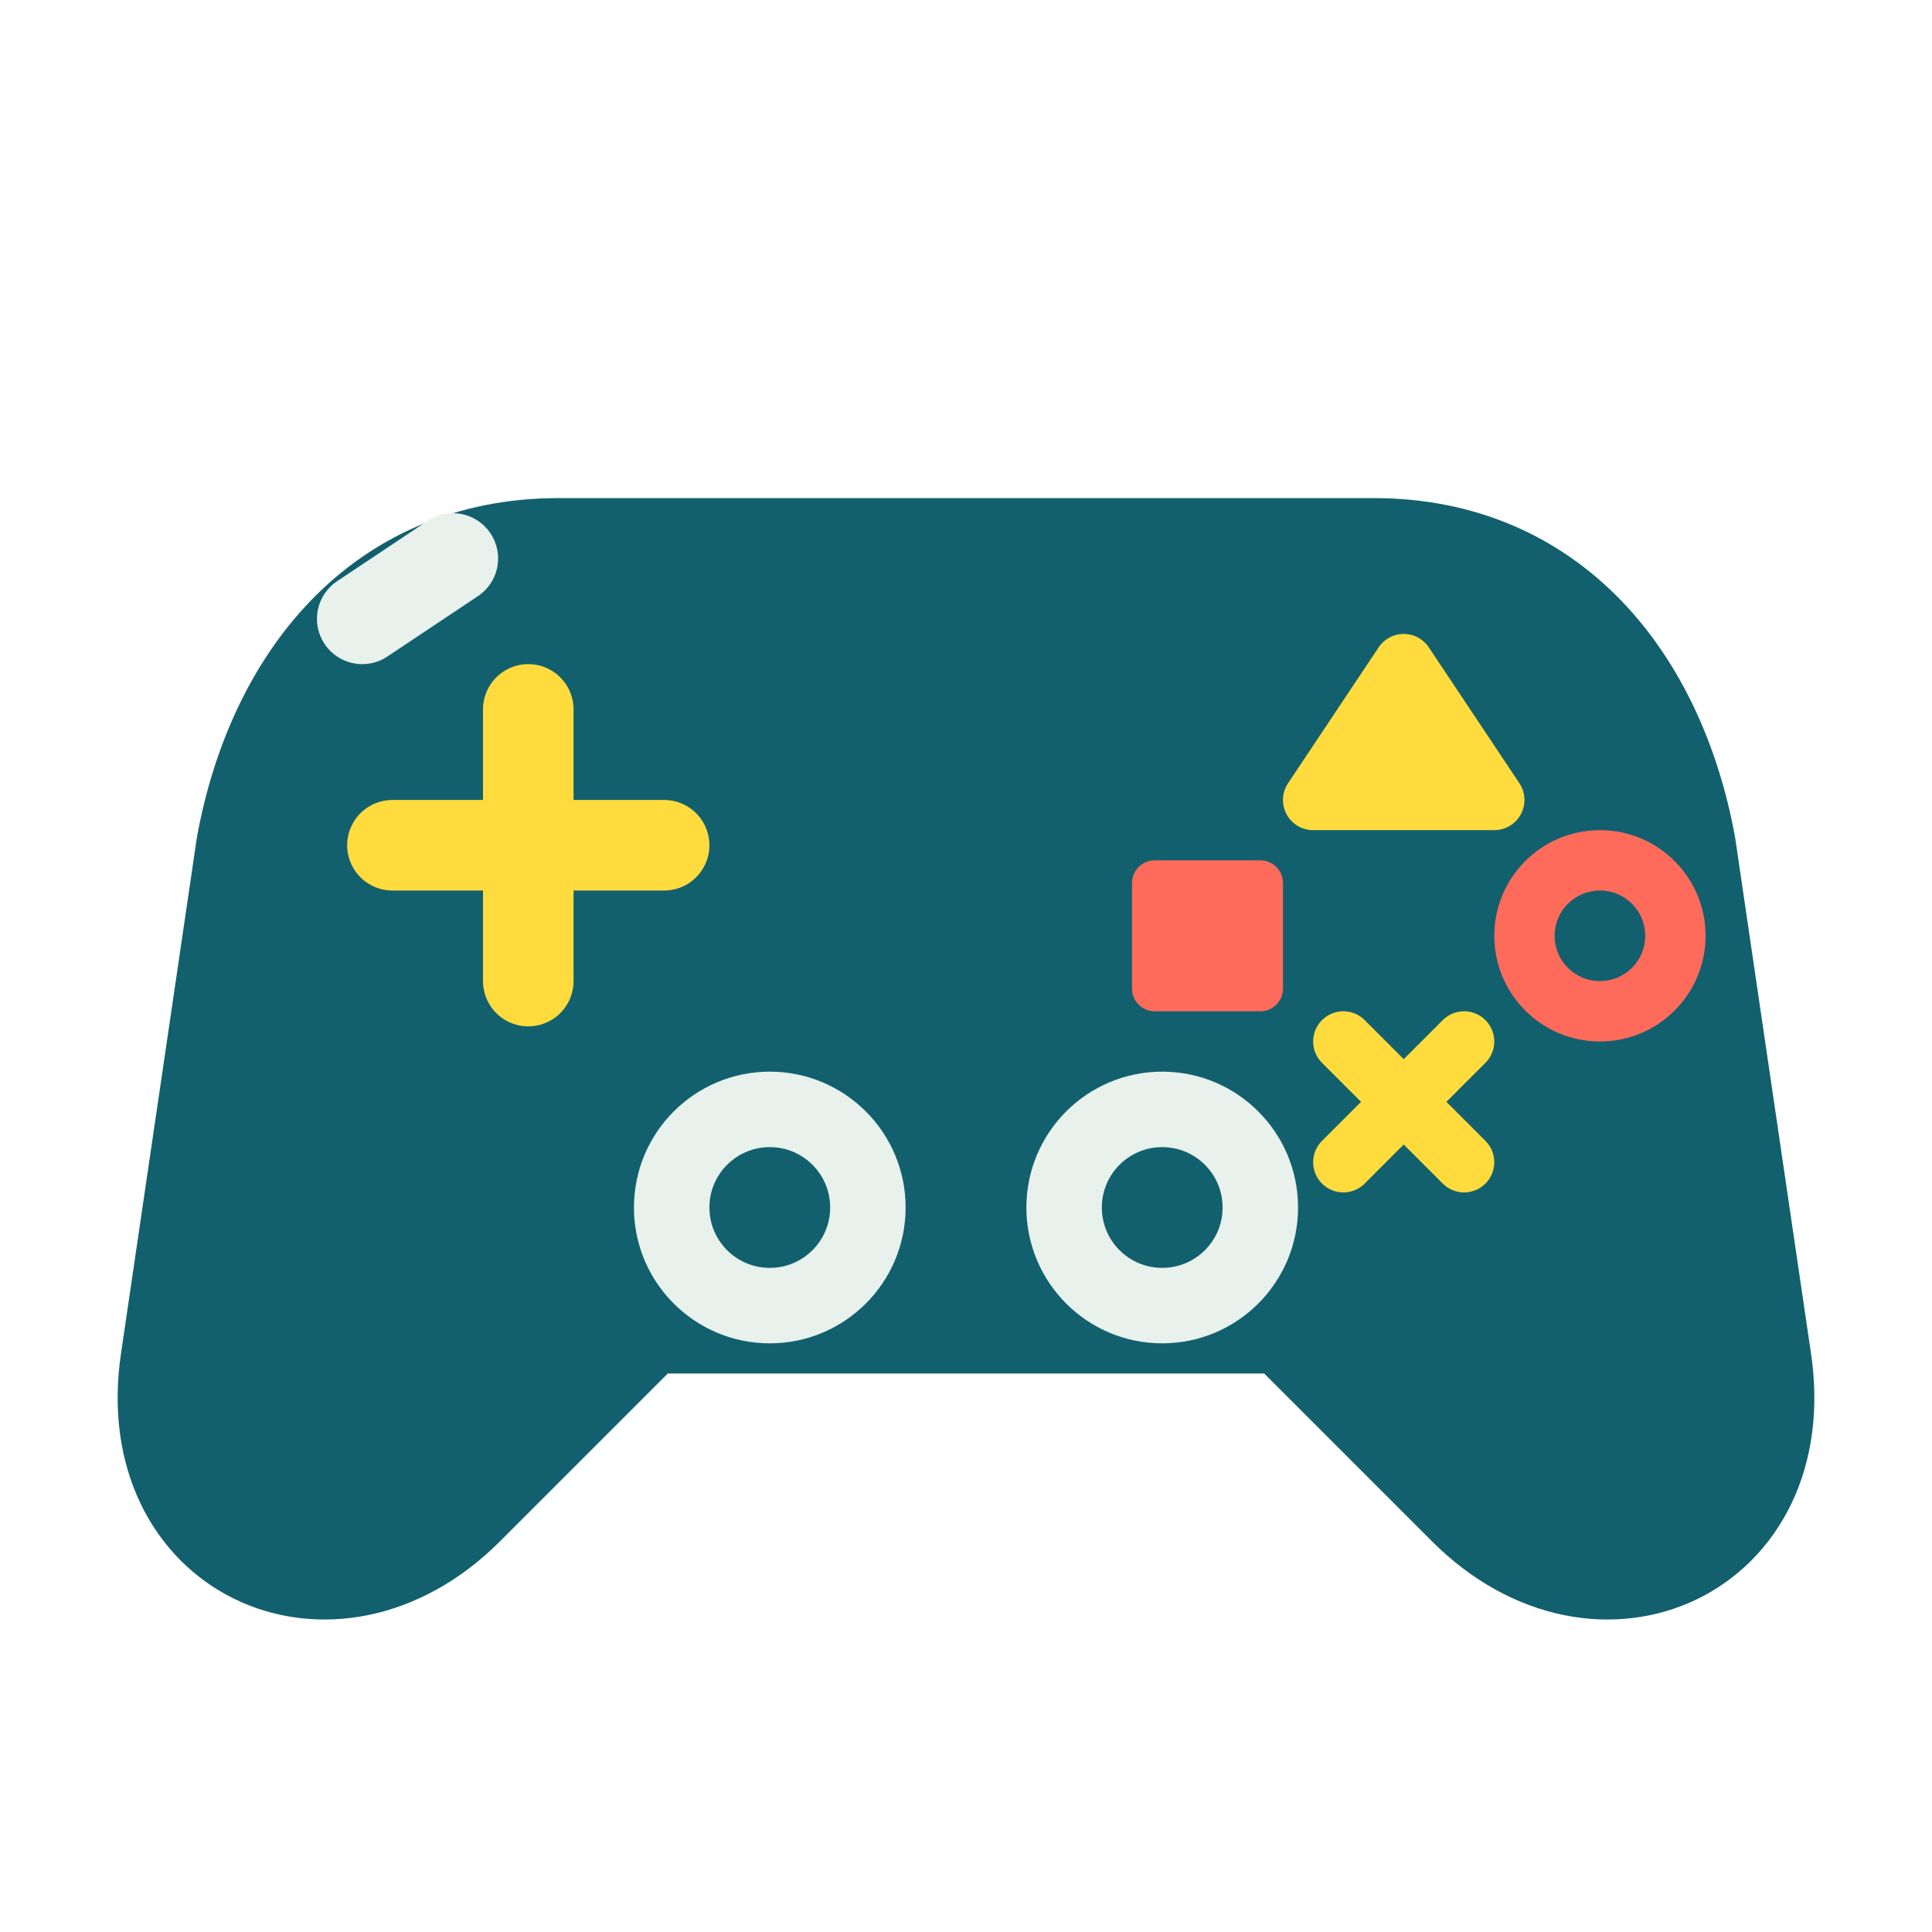
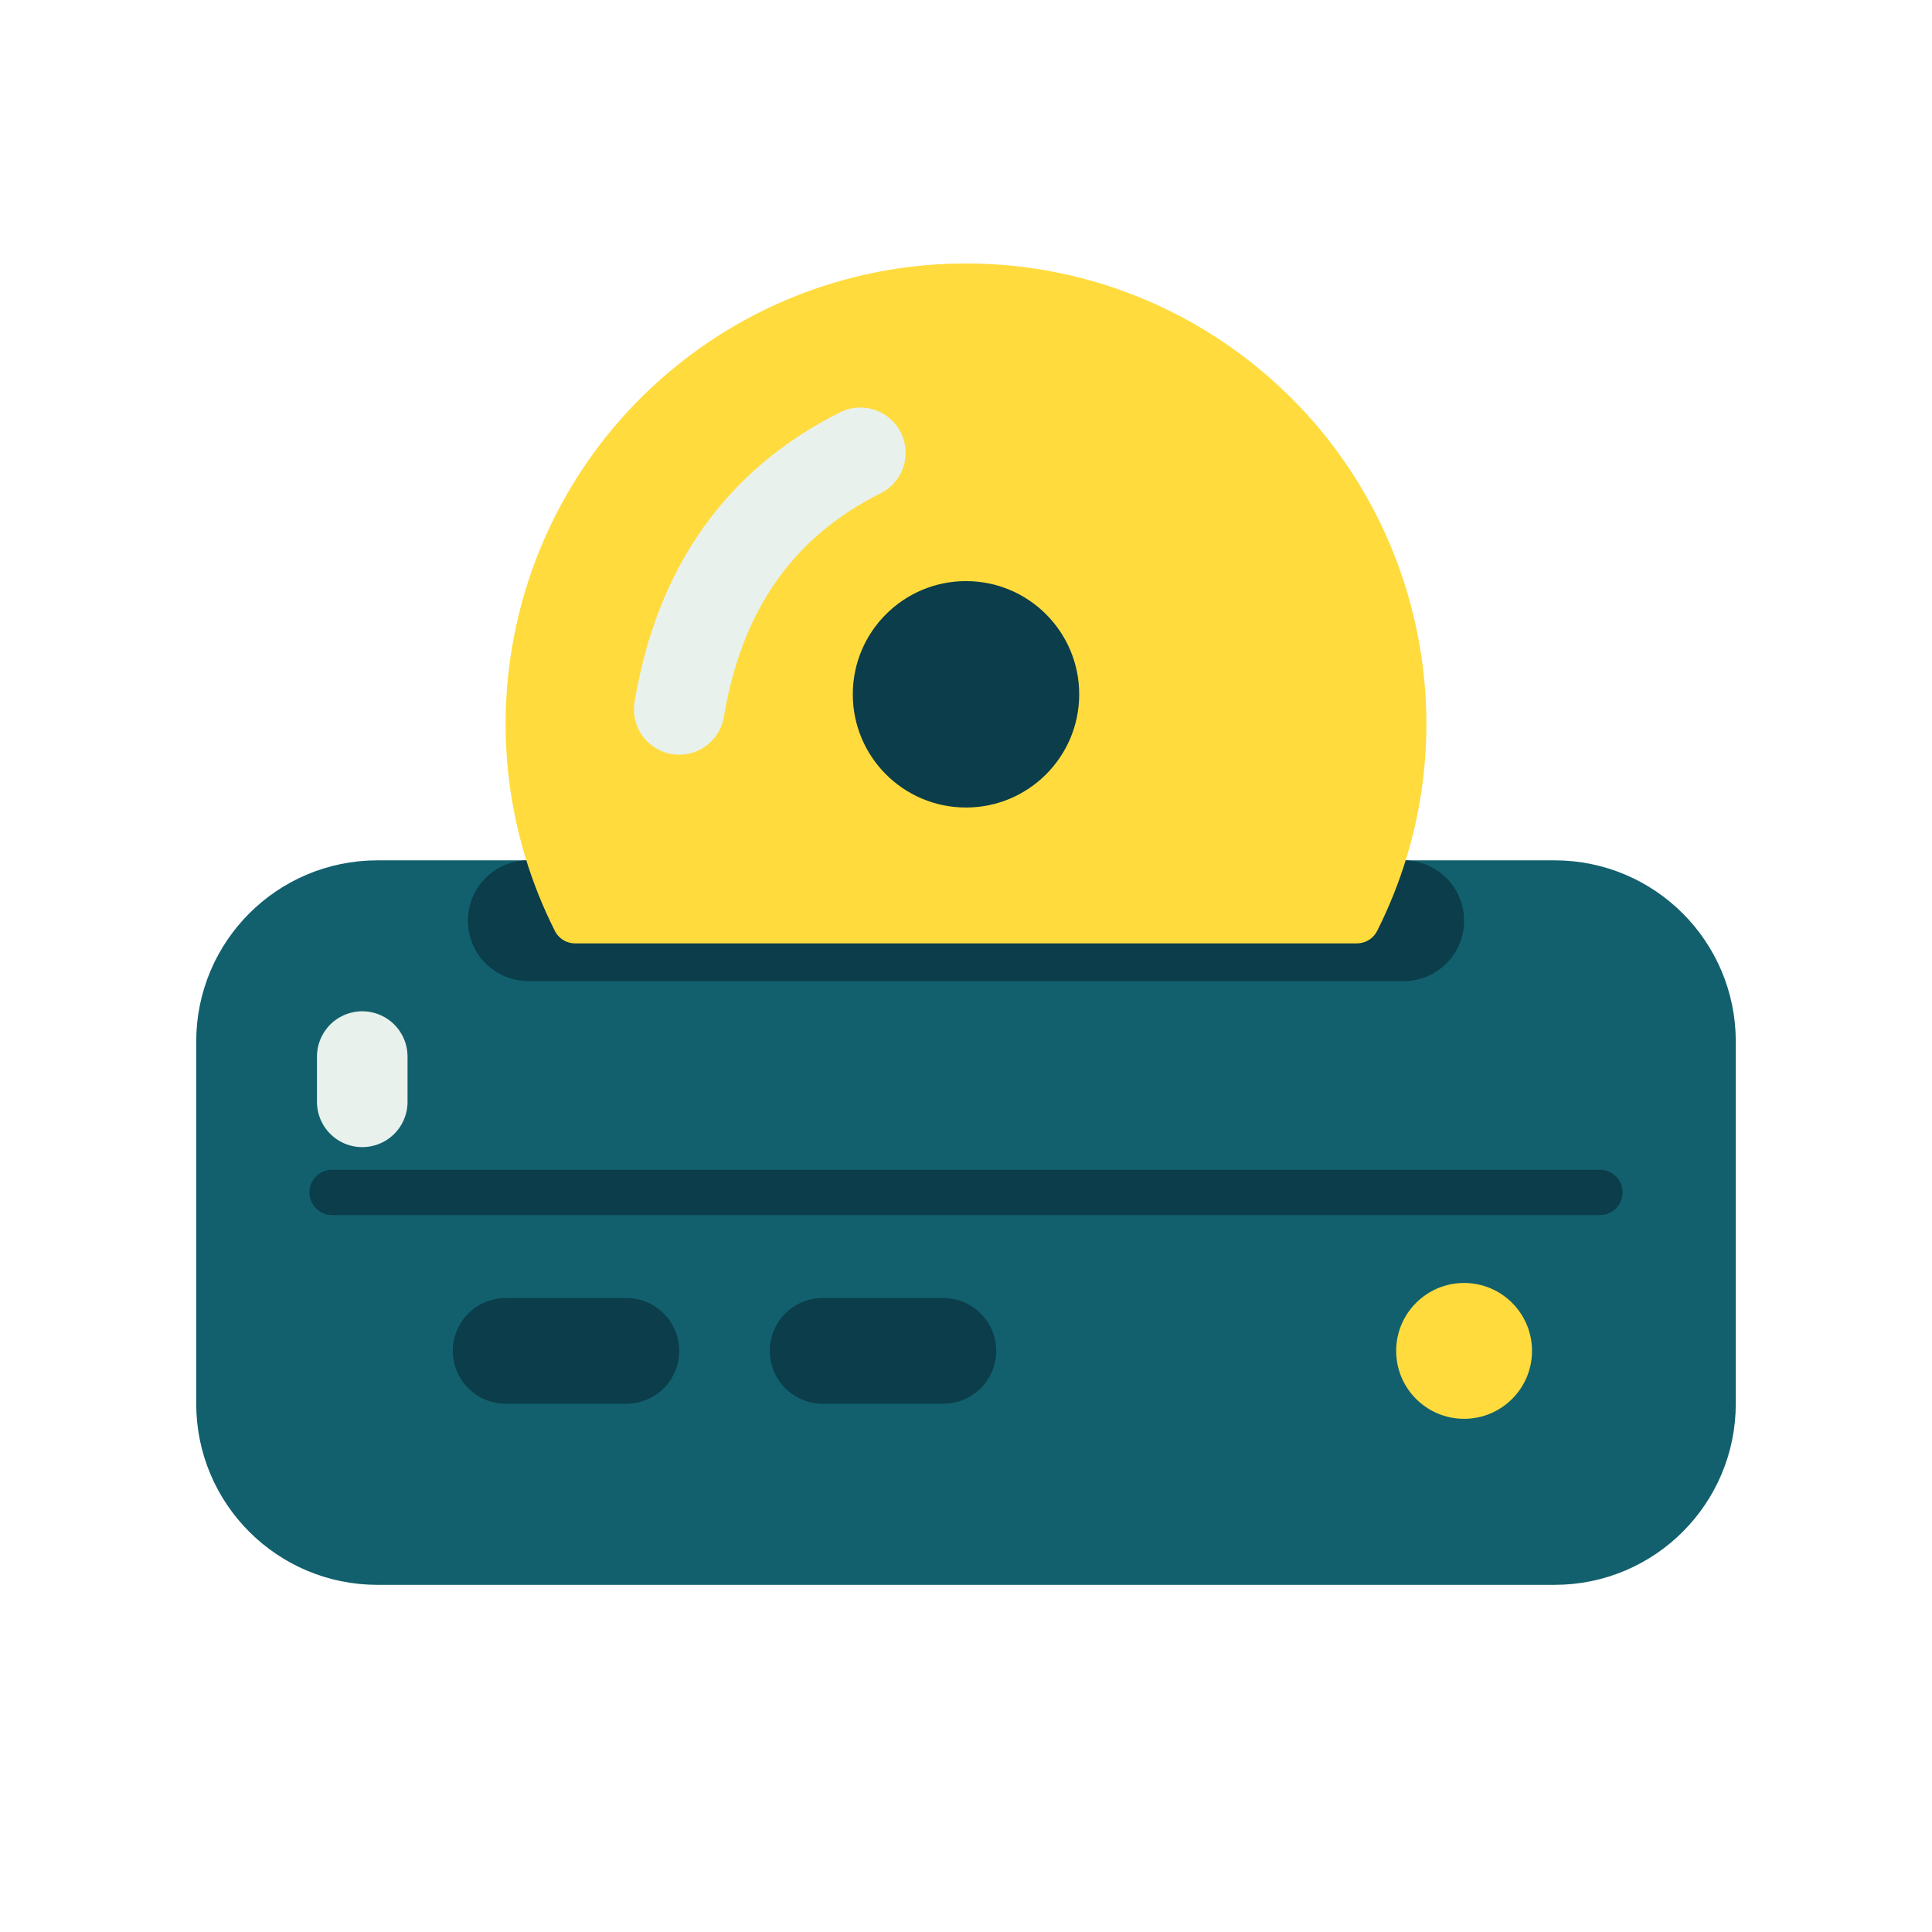
<svg xmlns="http://www.w3.org/2000/svg" viewBox="0 0 256 256" role="img" aria-label="PlayStation">
-   <path d="M74 72H182C206 72 220 90 224 112L234 180C238 206 212 218 194 200L170 176H86L62 200C44 218 18 206 22 180L32 112C36 90 50 72 74 72Z" fill="#12606D" stroke="#12606D" stroke-width="12" stroke-linejoin="round" />
-   <circle cx="102" cy="160" r="13" fill="none" stroke="#E8F1EC" stroke-width="10" />
-   <circle cx="154" cy="160" r="13" fill="none" stroke="#E8F1EC" stroke-width="10" />
-   <polygon points="186,88 198,106 174,106" fill="#FFDB3D" stroke="#FFDB3D" stroke-width="8" stroke-linejoin="round" />
-   <circle cx="212" cy="124" r="10" fill="none" stroke="#FF6B5B" stroke-width="8" />
-   <path d="M178 138L194 154M194 138L178 154" stroke="#FFDB3D" stroke-width="8" stroke-linecap="round" stroke-linejoin="round" fill="none" />
-   <rect x="150" y="114" width="20" height="20" rx="3" fill="#FF6B5B" />
-   <path d="M52 112H88M70 94V130" stroke="#FFDB3D" stroke-width="12" stroke-linecap="round" stroke-linejoin="round" fill="none" />
-   <path d="M48 82L60 74" stroke="#E8F1EC" stroke-width="12" stroke-linecap="round" stroke-linejoin="round" fill="none" />
+   <rect x="32" y="120" width="192" height="84" rx="18" fill="#12606D" stroke="#12606D" stroke-width="12" stroke-linejoin="round" />
+   <rect x="62" y="114" width="132" height="16" rx="8" fill="#0B3D4A" />
+   <path d="M76.2 122A58 58 0 1 1 179.8 122Z" fill="#FFDB3D" stroke="#FFDB3D" stroke-width="6" stroke-linejoin="round" />
+   <circle cx="128" cy="92" r="15" fill="#0B3D4A" />
+   <path d="M90 94Q94 70 114 60" stroke="#E8F1EC" stroke-width="12" stroke-linecap="round" stroke-linejoin="round" fill="none" />
+   <path d="M44 158H212" stroke="#0B3D4A" stroke-width="6" stroke-linecap="round" stroke-linejoin="round" fill="none" />
+   <rect x="60" y="172" width="30" height="14" rx="7" fill="#0B3D4A" />
+   <rect x="102" y="172" width="30" height="14" rx="7" fill="#0B3D4A" />
+   <circle cx="194" cy="179" r="9" fill="#FFDB3D" />
+   <path d="M48 140V146" stroke="#E8F1EC" stroke-width="12" stroke-linecap="round" stroke-linejoin="round" fill="none" />
</svg>
